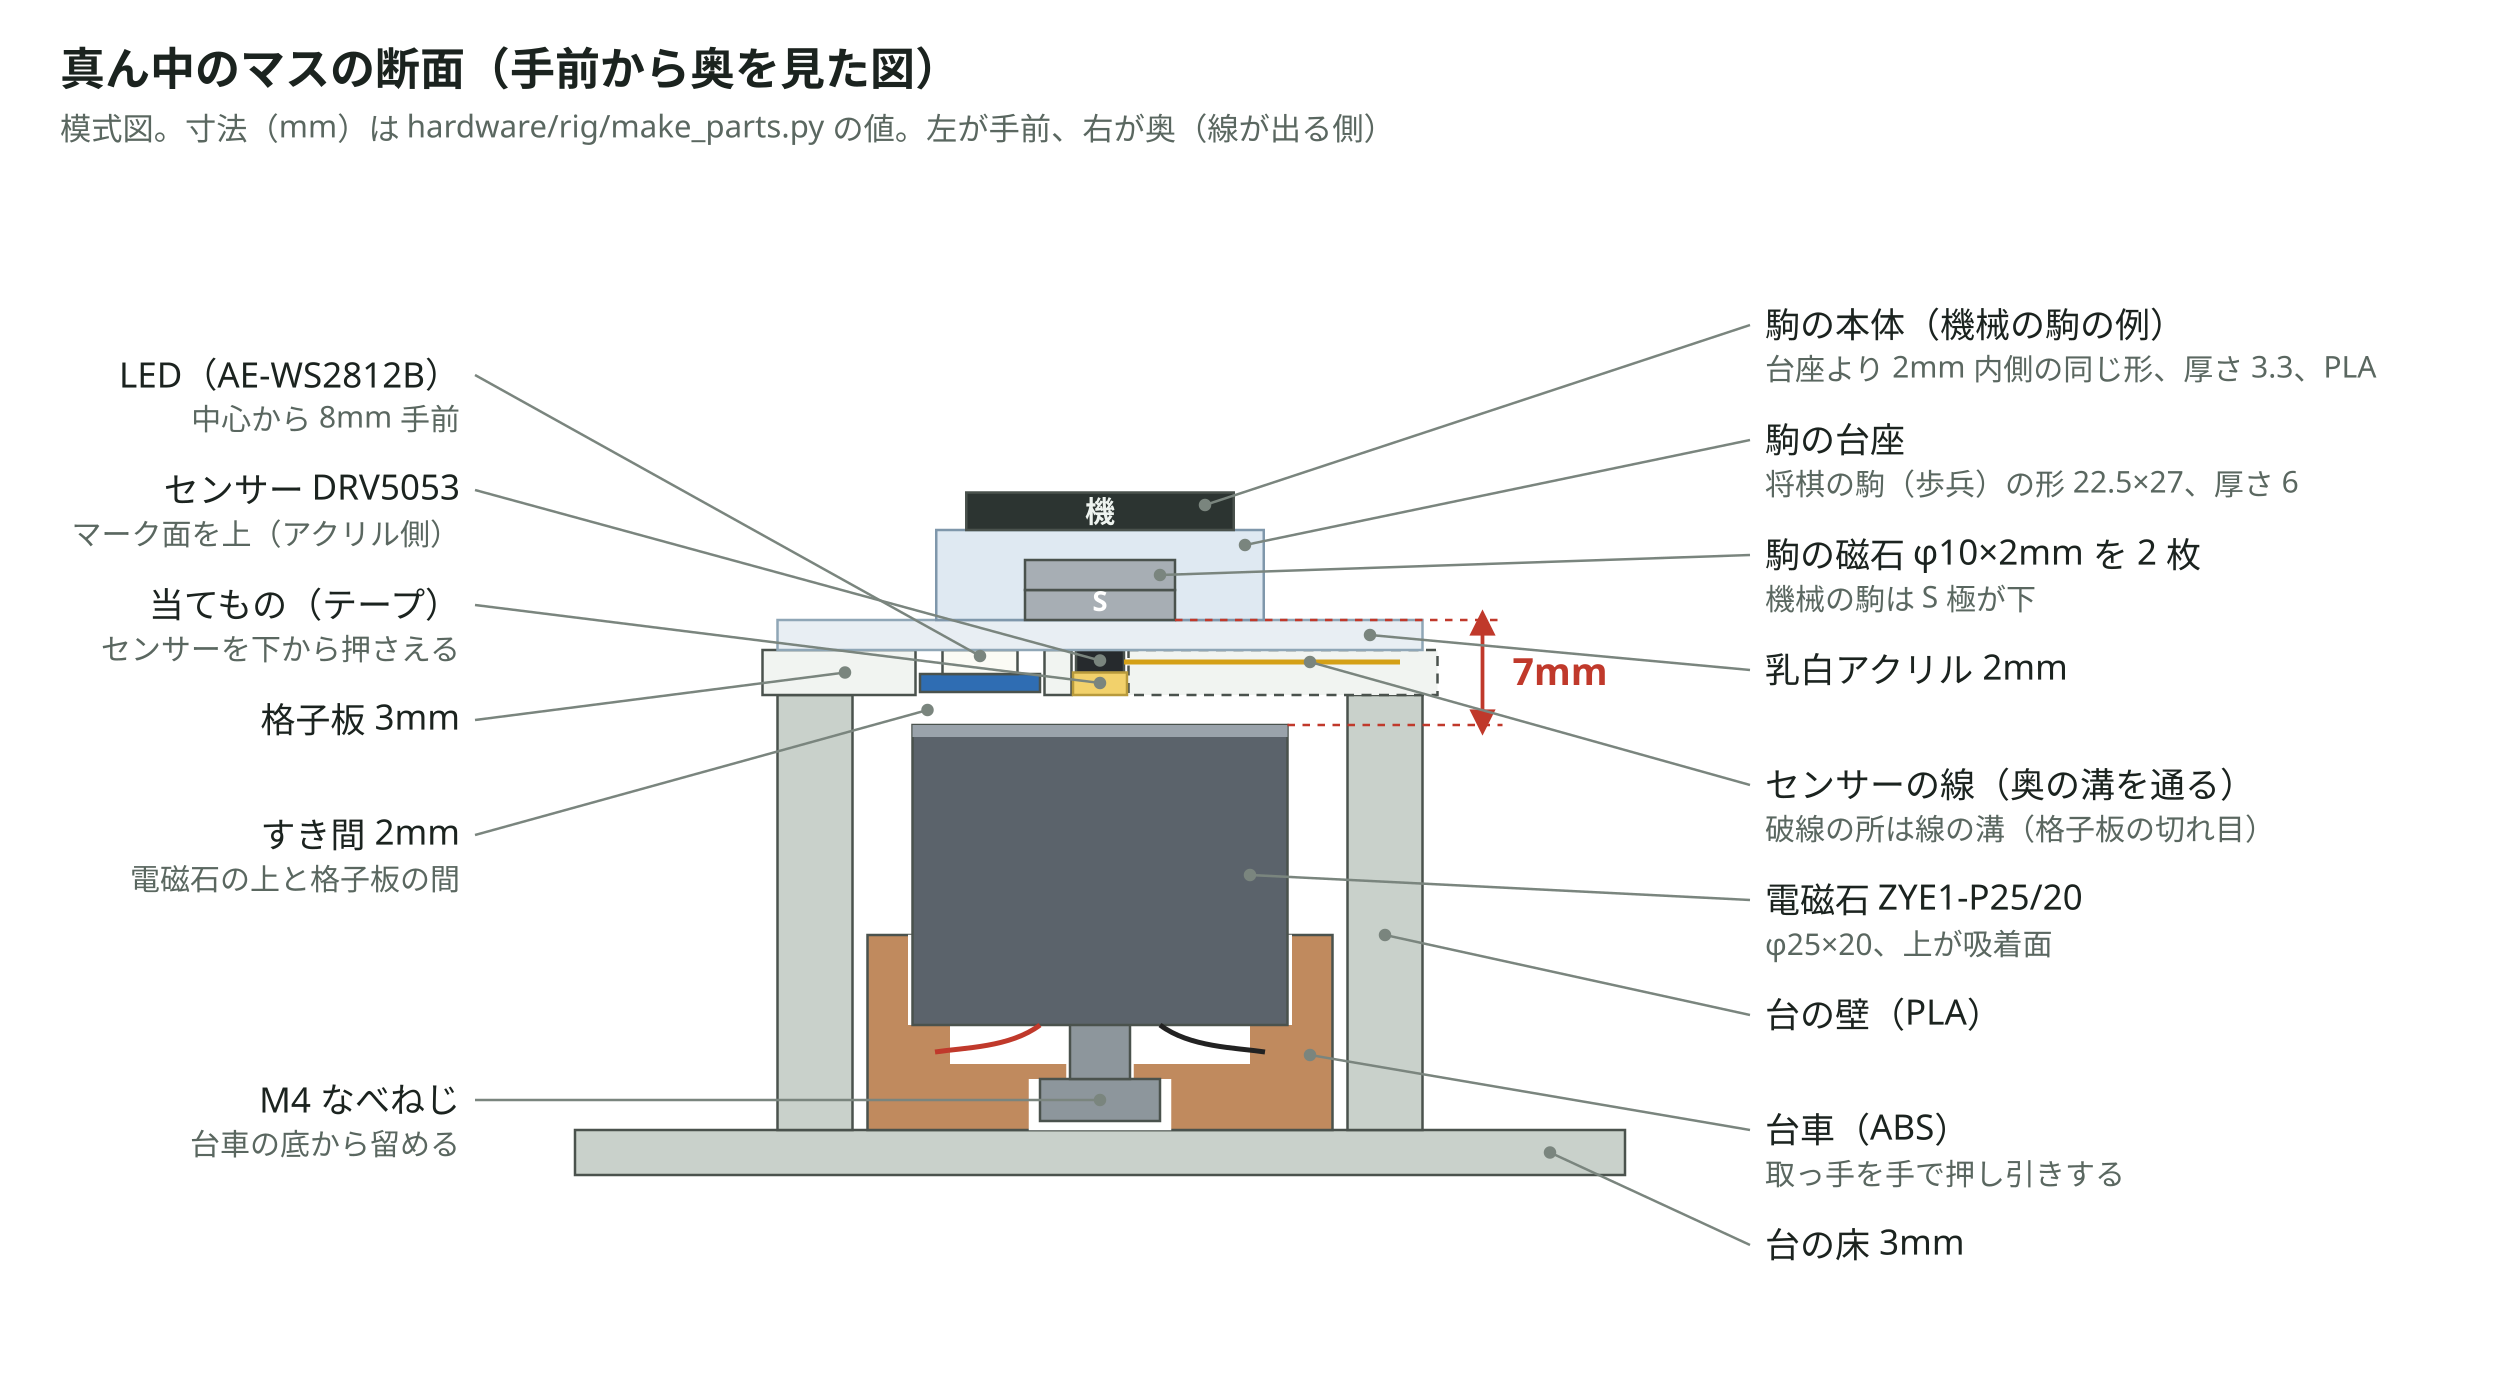
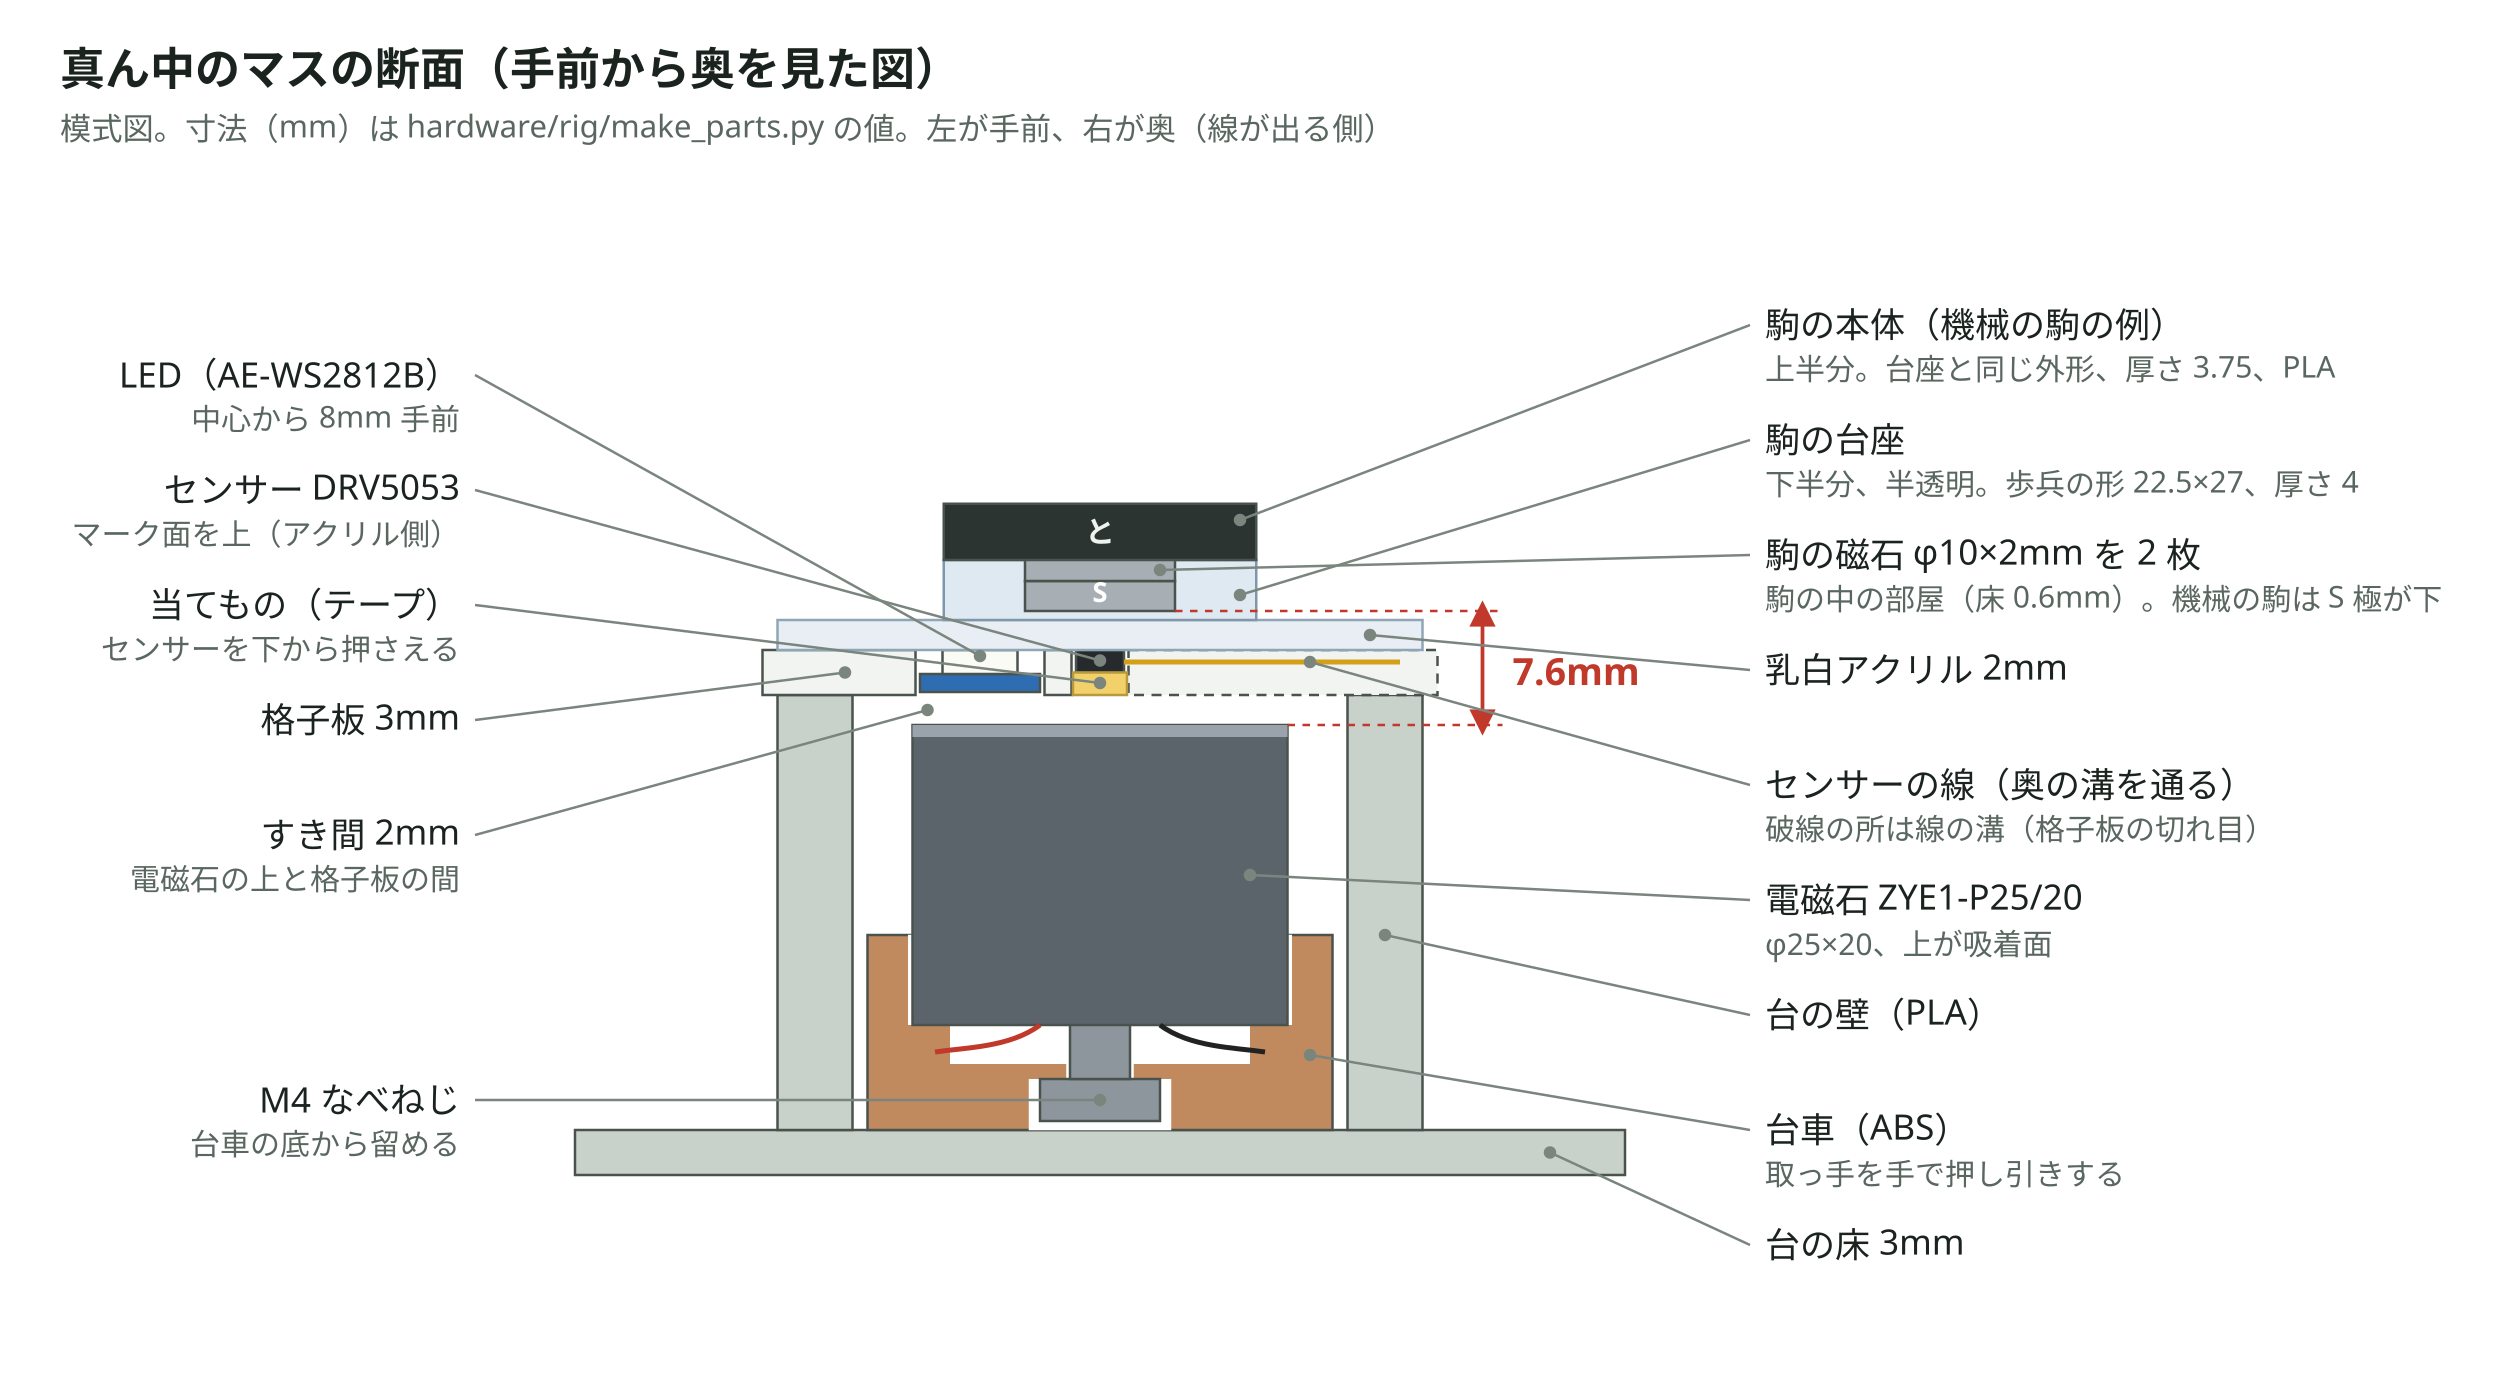
<svg xmlns="http://www.w3.org/2000/svg" viewBox="0 0 1000 560" width="1000" height="560" font-family="'Hiragino Sans','Yu Gothic UI','Meiryo','Noto Sans JP',sans-serif">
  <rect width="1000" height="560" fill="#ffffff" />
  <defs>
    <marker id="a" viewBox="0 0 10 10" refX="5" refY="5" markerWidth="7" markerHeight="7" orient="auto-start-reverse">
      <path d="M0 0 L10 5 L0 10 z" fill="#c0392b" />
    </marker>
  </defs>
  <text x="24.0" y="34.0" font-size="18" text-anchor="start" font-weight="bold" fill="#1b231f">真ん中のマスの断面（手前から奥を見た図）</text>
  <text x="24.0" y="56.0" font-size="12.5" text-anchor="start" font-weight="normal" fill="#5a6760">模式図。寸法（mm）は hardware/rig/make_parts.py の値。左が手前、右が奥（線が出る側）</text>
  <rect x="230.0" y="452.0" width="420.0" height="18.0" fill="#c9d1cb" stroke="#4a524d" stroke-width="1" />
  <rect x="311.0" y="278.0" width="30.0" height="174.0" fill="#c9d1cb" stroke="#4a524d" stroke-width="1" />
  <rect x="539.0" y="278.0" width="30.0" height="174.0" fill="#c9d1cb" stroke="#4a524d" stroke-width="1" />
  <rect x="347.0" y="374.0" width="186.0" height="78.0" fill="#c08a5e" stroke="#4a524d" stroke-width="1" />
  <rect x="363.2" y="373.9" width="153.6" height="36.1" fill="#ffffff" stroke="none" stroke-width="1" />
  <rect x="380.0" y="409.9" width="120.0" height="15.7" fill="#ffffff" stroke="none" stroke-width="1" />
  <rect x="411.5" y="431.6" width="57.0" height="20.5" fill="#ffffff" stroke="none" stroke-width="1" />
  <rect x="426.5" y="425.5" width="27.0" height="6.1" fill="#ffffff" stroke="none" stroke-width="1" />
  <rect x="416.0" y="431.6" width="48.0" height="16.8" fill="#8d969c" stroke="#4a524d" stroke-width="1" />
  <rect x="428.0" y="398.0" width="24.0" height="33.6" fill="#8d969c" stroke="#4a524d" stroke-width="1" />
  <rect x="365.0" y="290.0" width="150.0" height="120.0" fill="#5b636b" stroke="#4a524d" stroke-width="1" />
  <rect x="365.0" y="290.0" width="150.0" height="4.8" fill="#9aa3ab" stroke="none" stroke-width="1" />
  <path d="M416.0 410.0 C404.0 419.0 386.0 419.0 374.0 420.8" stroke="#c0392b" stroke-width="2" fill="none" />
  <path d="M464.0 410.0 C476.0 419.0 494.0 419.0 506.0 420.8" stroke="#222" stroke-width="2" fill="none" />
  <rect x="305.0" y="260.0" width="61.2" height="18.0" fill="#f1f4f1" stroke="#4a524d" stroke-width="1" />
  <rect x="417.8" y="260.0" width="10.8" height="18.0" fill="#f1f4f1" stroke="#4a524d" stroke-width="1" />
  <rect x="451.4" y="260.0" width="123.6" height="18.0" fill="#f1f4f1" stroke="#4a524d" stroke-width="1" stroke-dasharray="4 3" />
  <rect x="368.0" y="269.6" width="48.0" height="7.2" fill="#2f6db3" stroke="#4a524d" stroke-width="1" />
  <rect x="377.0" y="260.0" width="30.0" height="9.6" fill="#fbfbf5" stroke="#4a524d" stroke-width="1" />
  <rect x="430.4" y="260.0" width="19.2" height="9.0" fill="#262a2d" stroke="#4a524d" stroke-width="1" />
  <rect x="429.2" y="269.0" width="21.6" height="9.0" fill="#f2d16b" stroke="#b89a3c" stroke-width="1" />
  <path d="M449.6 264.8 L560.0 264.8" stroke="#d4a017" stroke-width="2" />
  <rect x="311.0" y="248.0" width="258.0" height="12.0" fill="#e8eef3" stroke="#8fa6b6" stroke-width="1" />
-   <rect x="374.5" y="212.0" width="131.0" height="36.0" fill="#dfe9f2" stroke="#7f97ab" stroke-width="1" />
-   <rect x="410.0" y="236.0" width="60.0" height="12.0" fill="#a7aeb4" stroke="#4a524d" stroke-width="1" />
-   <rect x="410.0" y="224.0" width="60.0" height="12.0" fill="#a7aeb4" stroke="#4a524d" stroke-width="1" />
-   <text x="440.0" y="244.4" font-size="11" text-anchor="middle" font-weight="bold" fill="#ffffff">S</text>
-   <rect x="386.5" y="197.0" width="107.0" height="15.0" fill="#2c3431" stroke="#4a524d" stroke-width="1" />
-   <text x="440.0" y="209.0" font-size="12" text-anchor="middle" font-weight="bold" fill="#eef3ef">機</text>
-   <path d="M515.0 290.0 H601.0 M470.0 248.0 H601.0" stroke="#c0392b" stroke-width="1" stroke-dasharray="3 3" />
-   <path d="M593.0 289.0 V249.0" stroke="#c0392b" stroke-width="1.5" marker-start="url(#a)" marker-end="url(#a)" />
-   <text x="605.0" y="274.0" font-size="15" text-anchor="start" font-weight="bold" fill="#c0392b">7mm</text>
-   <path d="M482.0 202.0 L700.0 130.0" stroke="#7a857e" stroke-width="1" fill="none" />
-   <circle cx="482.0" cy="202.0" r="2.5" fill="#7a857e" />
+   <rect x="377.5" y="224.0" width="125.0" height="24.0" fill="#dfe9f2" stroke="#7f97ab" stroke-width="1" />
+   <rect x="410.0" y="232.4" width="60.0" height="12.0" fill="#a7aeb4" stroke="#4a524d" stroke-width="1" />
+   <rect x="410.0" y="220.4" width="60.0" height="12.0" fill="#a7aeb4" stroke="#4a524d" stroke-width="1" />
+   <text x="440.0" y="240.8" font-size="11" text-anchor="middle" font-weight="bold" fill="#ffffff">S</text>
+   <rect x="377.5" y="201.5" width="125.0" height="22.5" fill="#2c3431" stroke="#4a524d" stroke-width="1" />
+   <text x="440.0" y="217.0" font-size="12" text-anchor="middle" font-weight="bold" fill="#eef3ef">と</text>
+   <path d="M515.0 290.0 H601.0 M470.0 244.4 H601.0" stroke="#c0392b" stroke-width="1" stroke-dasharray="3 3" />
+   <path d="M593.0 289.0 V245.4" stroke="#c0392b" stroke-width="1.5" marker-start="url(#a)" marker-end="url(#a)" />
+   <text x="605.0" y="274.0" font-size="15" text-anchor="start" font-weight="bold" fill="#c0392b">7.6mm</text>
+   <path d="M496.0 208.0 L700.0 130.0" stroke="#7a857e" stroke-width="1" fill="none" />
+   <circle cx="496.0" cy="208.0" r="2.5" fill="#7a857e" />
  <text x="706.0" y="135.0" font-size="14" text-anchor="start" font-weight="normal" fill="#1b231f">駒の本体（機械の駒の例）</text>
-   <text x="706.0" y="152.0" font-size="12" text-anchor="start" font-weight="normal" fill="#5a6760">台座より 2mm 内側の同じ形、厚さ 3.3、PLA</text>
-   <path d="M498.0 218.0 L700.0 176.0" stroke="#7a857e" stroke-width="1" fill="none" />
-   <circle cx="498.0" cy="218.0" r="2.5" fill="#7a857e" />
+   <text x="706.0" y="152.0" font-size="12" text-anchor="start" font-weight="normal" fill="#5a6760">上半分。台座と同じ外形、厚さ 3.75、PLA</text>
+   <path d="M496.0 238.0 L700.0 176.0" stroke="#7a857e" stroke-width="1" fill="none" />
+   <circle cx="496.0" cy="238.0" r="2.5" fill="#7a857e" />
  <text x="706.0" y="181.0" font-size="14" text-anchor="start" font-weight="normal" fill="#1b231f">駒の台座</text>
-   <text x="706.0" y="198.0" font-size="12" text-anchor="start" font-weight="normal" fill="#5a6760">将棋の駒（歩兵）の形 22.5×27、厚さ 6</text>
-   <path d="M464.0 230.0 L700.0 222.0" stroke="#7a857e" stroke-width="1" fill="none" />
-   <circle cx="464.0" cy="230.0" r="2.5" fill="#7a857e" />
+   <text x="706.0" y="198.0" font-size="12" text-anchor="start" font-weight="normal" fill="#5a6760">下半分、半透明。歩兵の形 22.5×27、厚さ 4</text>
+   <path d="M464.0 228.0 L700.0 222.0" stroke="#7a857e" stroke-width="1" fill="none" />
+   <circle cx="464.0" cy="228.0" r="2.5" fill="#7a857e" />
  <text x="706.0" y="227.0" font-size="14" text-anchor="start" font-weight="normal" fill="#1b231f">駒の磁石 φ10×2mm を 2 枚</text>
-   <text x="706.0" y="244.0" font-size="12" text-anchor="start" font-weight="normal" fill="#5a6760">機械の駒は S 極が下</text>
+   <text x="706.0" y="244.0" font-size="12" text-anchor="start" font-weight="normal" fill="#5a6760">駒の中の部屋（床 0.6mm）。機械の駒は S 極が下</text>
  <path d="M548.0 254.0 L700.0 268.0" stroke="#7a857e" stroke-width="1" fill="none" />
  <circle cx="548.0" cy="254.0" r="2.5" fill="#7a857e" />
  <text x="706.0" y="273.0" font-size="14" text-anchor="start" font-weight="normal" fill="#1b231f">乳白アクリル 2mm</text>
  <path d="M524.0 264.8 L700.0 314.0" stroke="#7a857e" stroke-width="1" fill="none" />
  <circle cx="524.0" cy="264.8" r="2.5" fill="#7a857e" />
  <text x="706.0" y="319.0" font-size="14" text-anchor="start" font-weight="normal" fill="#1b231f">センサーの線（奥の溝を通る）</text>
  <text x="706.0" y="336.0" font-size="12" text-anchor="start" font-weight="normal" fill="#5a6760">破線の所は線の溝（格子板の切れ目）</text>
  <path d="M500.0 350.0 L700.0 360.0" stroke="#7a857e" stroke-width="1" fill="none" />
  <circle cx="500.0" cy="350.0" r="2.5" fill="#7a857e" />
  <text x="706.0" y="365.0" font-size="14" text-anchor="start" font-weight="normal" fill="#1b231f">電磁石 ZYE1-P25/20</text>
  <text x="706.0" y="382.0" font-size="12" text-anchor="start" font-weight="normal" fill="#5a6760">φ25×20、上が吸着面</text>
  <path d="M554.0 374.0 L700.0 406.0" stroke="#7a857e" stroke-width="1" fill="none" />
  <circle cx="554.0" cy="374.0" r="2.5" fill="#7a857e" />
  <text x="706.0" y="411.0" font-size="14" text-anchor="start" font-weight="normal" fill="#1b231f">台の壁（PLA）</text>
  <path d="M524.0 422.0 L700.0 452.0" stroke="#7a857e" stroke-width="1" fill="none" />
  <circle cx="524.0" cy="422.0" r="2.5" fill="#7a857e" />
  <text x="706.0" y="457.0" font-size="14" text-anchor="start" font-weight="normal" fill="#1b231f">台車（ABS）</text>
  <text x="706.0" y="474.0" font-size="12" text-anchor="start" font-weight="normal" fill="#5a6760">取っ手を手で押し引きする</text>
  <path d="M620.0 461.0 L700.0 498.0" stroke="#7a857e" stroke-width="1" fill="none" />
  <circle cx="620.0" cy="461.0" r="2.5" fill="#7a857e" />
  <text x="706.0" y="503.0" font-size="14" text-anchor="start" font-weight="normal" fill="#1b231f">台の床 3mm</text>
  <path d="M392.0 262.4 L190.0 150.0" stroke="#7a857e" stroke-width="1" fill="none" />
  <circle cx="392.0" cy="262.4" r="2.5" fill="#7a857e" />
  <text x="184.0" y="155.0" font-size="14" text-anchor="end" font-weight="normal" fill="#1b231f">LED（AE-WS2812B）</text>
  <text x="184.0" y="172.0" font-size="12" text-anchor="end" font-weight="normal" fill="#5a6760">中心から 8mm 手前</text>
  <path d="M440.0 264.2 L190.0 196.0" stroke="#7a857e" stroke-width="1" fill="none" />
  <circle cx="440.0" cy="264.2" r="2.5" fill="#7a857e" />
  <text x="184.0" y="201.0" font-size="14" text-anchor="end" font-weight="normal" fill="#1b231f">センサー DRV5053</text>
  <text x="184.0" y="218.0" font-size="12" text-anchor="end" font-weight="normal" fill="#5a6760">マーク面を上（アクリル側）</text>
  <path d="M440.0 273.2 L190.0 242.0" stroke="#7a857e" stroke-width="1" fill="none" />
  <circle cx="440.0" cy="273.2" r="2.5" fill="#7a857e" />
  <text x="184.0" y="247.0" font-size="14" text-anchor="end" font-weight="normal" fill="#1b231f">当てもの（テープ）</text>
  <text x="184.0" y="264.0" font-size="12" text-anchor="end" font-weight="normal" fill="#5a6760">センサーを下から押さえる</text>
  <path d="M338.0 269.0 L190.0 288.0" stroke="#7a857e" stroke-width="1" fill="none" />
  <circle cx="338.0" cy="269.0" r="2.5" fill="#7a857e" />
  <text x="184.0" y="293.0" font-size="14" text-anchor="end" font-weight="normal" fill="#1b231f">格子板 3mm</text>
  <path d="M371.0 284.0 L190.0 334.0" stroke="#7a857e" stroke-width="1" fill="none" />
  <circle cx="371.0" cy="284.0" r="2.5" fill="#7a857e" />
  <text x="184.0" y="339.0" font-size="14" text-anchor="end" font-weight="normal" fill="#1b231f">すき間 2mm</text>
  <text x="184.0" y="356.0" font-size="12" text-anchor="end" font-weight="normal" fill="#5a6760">電磁石の上と格子板の間</text>
  <path d="M440.0 440.0 L190.0 440.0" stroke="#7a857e" stroke-width="1" fill="none" />
  <circle cx="440.0" cy="440.0" r="2.5" fill="#7a857e" />
  <text x="184.0" y="445.0" font-size="14" text-anchor="end" font-weight="normal" fill="#1b231f">M4 なべねじ</text>
  <text x="184.0" y="462.0" font-size="12" text-anchor="end" font-weight="normal" fill="#5a6760">台車の底から留める</text>
</svg>
